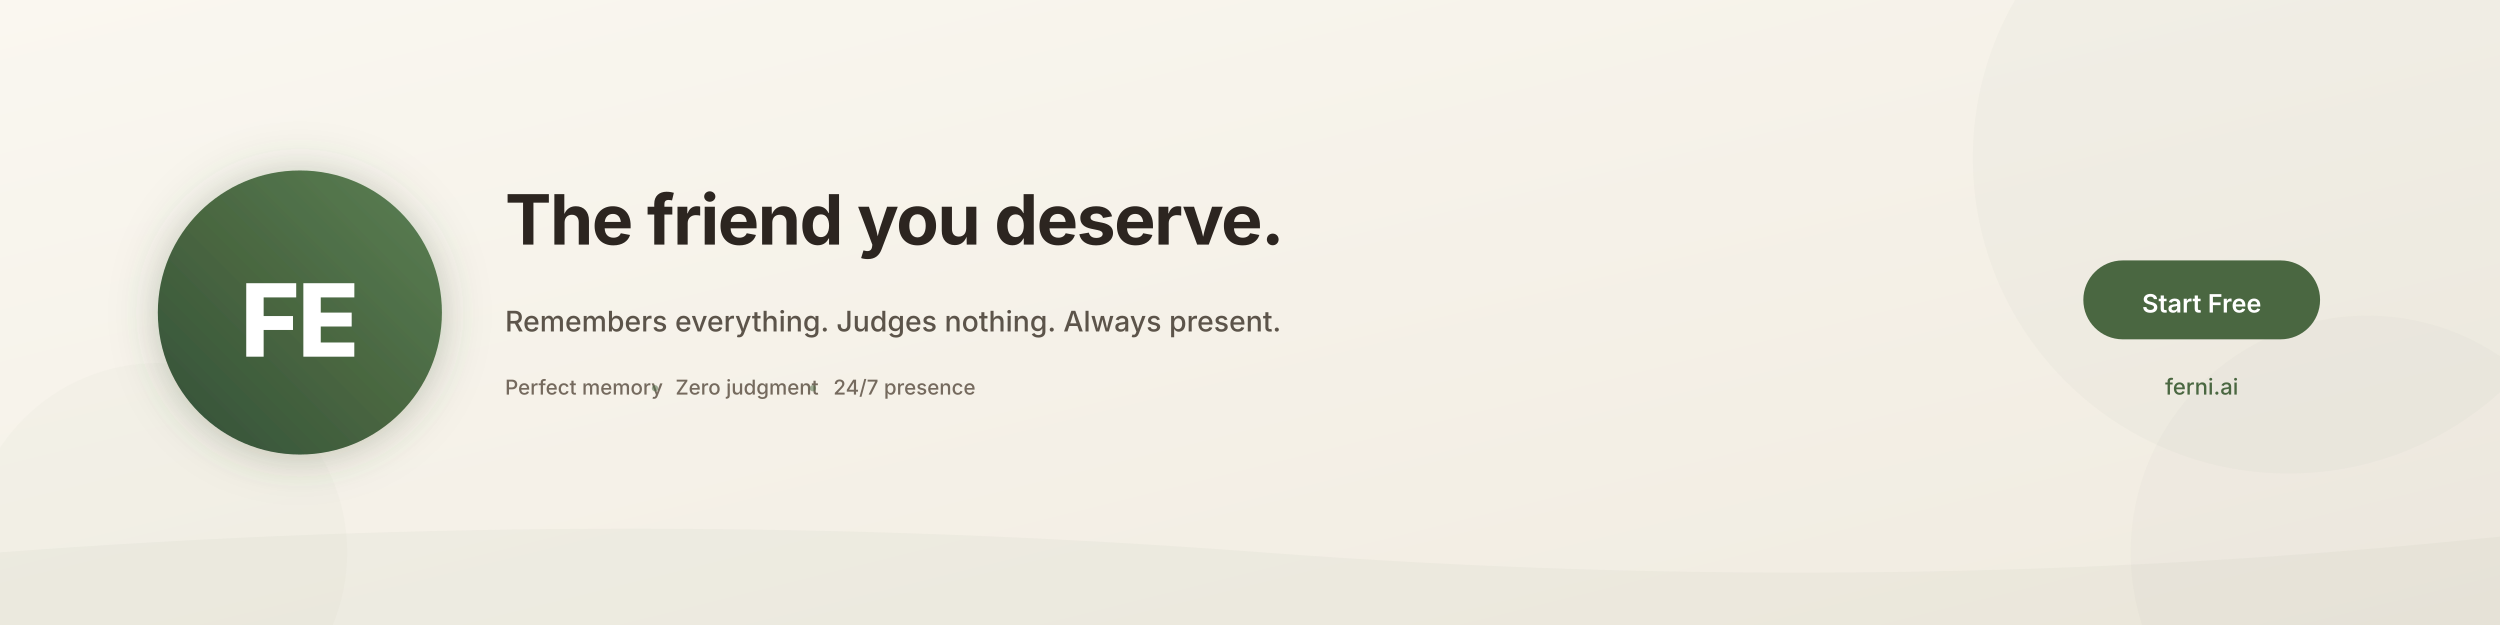
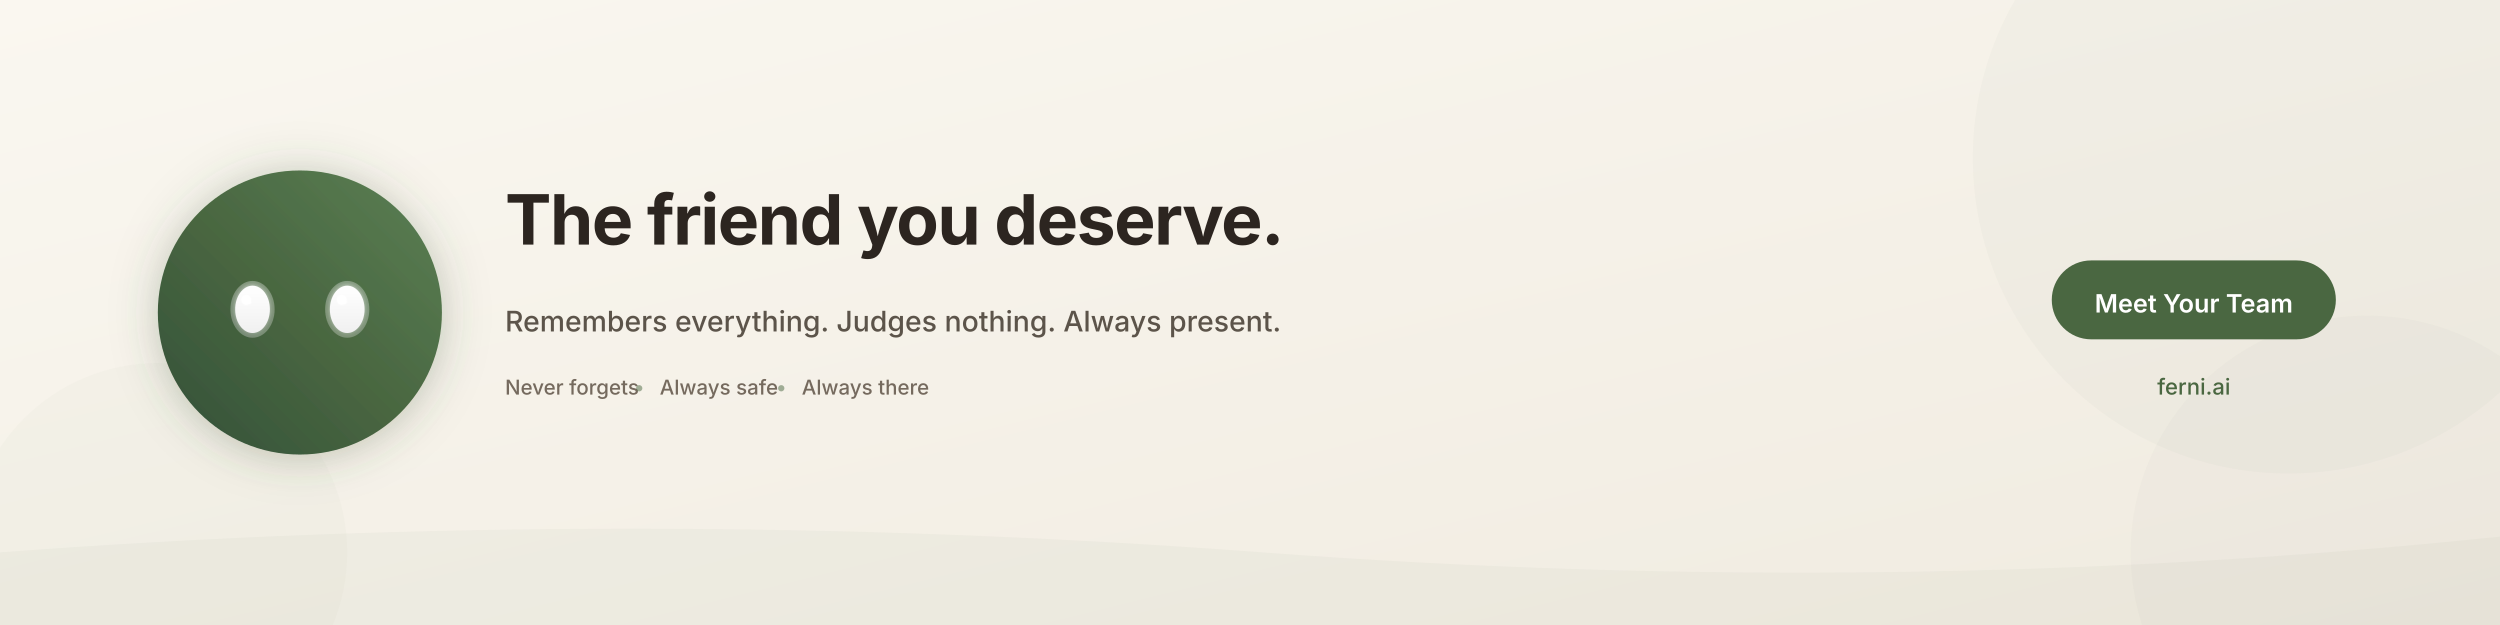
<svg xmlns="http://www.w3.org/2000/svg" width="1584" height="396" viewBox="0 0 1584 396">
  <defs>
    <linearGradient id="bgGradient" x1="0%" y1="0%" x2="100%" y2="100%">
      <stop offset="0%" stop-color="#FAF7F0" />
      <stop offset="100%" stop-color="#F0EBE0" />
    </linearGradient>
    <linearGradient id="logoGradient" x1="0%" y1="100%" x2="100%" y2="0%">
      <stop offset="0%" stop-color="#325038" />
      <stop offset="50%" stop-color="#4a6741" />
      <stop offset="100%" stop-color="#5a8055" />
+     </linearGradient>
+     <linearGradient id="eyeFillLI" x1="0%" y1="0%" x2="0%" y2="100%">
+       <stop offset="0%" stop-color="#ffffff" />
+       <stop offset="100%" stop-color="#f0f0f0" />
    </linearGradient>
    <filter id="presenceGlow" x="-50%" y="-50%" width="200%" height="200%">
      <feGaussianBlur stdDeviation="15" result="blur" />
      <feFlood flood-color="#4a6741" flood-opacity="0.2" />
      <feComposite in2="blur" operator="in" />
      <feMerge>
        <feMergeNode />
        <feMergeNode in="SourceGraphic" />
      </feMerge>
    </filter>
    <filter id="softShadow" x="-20%" y="-20%" width="140%" height="140%">
      <feDropShadow dx="0" dy="4" stdDeviation="10" flood-color="#2C2520" flood-opacity="0.1" />
    </filter>
+     <filter id="eyeShadowLI" x="-20%" y="-20%" width="140%" height="140%">
+       <feDropShadow dx="0" dy="1" stdDeviation="1" flood-color="black" flood-opacity="0.1" />
+       <feDropShadow dx="0" dy="-0.5" stdDeviation="1.5" flood-color="white" flood-opacity="0.5" />
+     </filter>
+     <filter id="sparkleGlowLI" x="-100%" y="-100%" width="300%" height="300%">
+       <feGaussianBlur stdDeviation="0.8" result="blur" />
+       <feMerge>
+         <feMergeNode in="blur" />
+         <feMergeNode in="SourceGraphic" />
+       </feMerge>
+     </filter>
  </defs>
  <rect width="1584" height="396" fill="url(#bgGradient)" />
  <ellipse cx="1450" cy="100" r="250" ry="200" fill="#4a6741" opacity="0.03" />
  <ellipse cx="1500" cy="350" r="200" ry="150" fill="#4a6741" opacity="0.025" />
  <ellipse cx="100" cy="350" r="180" ry="120" fill="#4a6741" opacity="0.02" />
  <path d="M0 350 Q400 320 800 350 Q1200 380 1584 340 L1584 396 L0 396 Z" fill="#4a6741" opacity="0.04" />
  <g transform="translate(100, 108)" filter="url(#presenceGlow)">
    <circle cx="90" cy="90" r="90" fill="url(#logoGradient)" filter="url(#softShadow)" />
-     <text x="90" y="118" font-family="'Plus Jakarta Sans', -apple-system, sans-serif" font-size="64" font-weight="800" fill="white" text-anchor="middle" letter-spacing="-0.02em">FE</text>
+     <g transform="translate(60, 88)">
+       <ellipse cx="0" cy="0" rx="14" ry="18" fill="url(#eyeFillLI)" opacity="0.3" />
+       <ellipse cx="0" cy="0" rx="11" ry="15" fill="url(#eyeFillLI)" filter="url(#eyeShadowLI)" />
+       <g transform="translate(-4, -6)" filter="url(#sparkleGlowLI)">
+         <circle cx="0" cy="0" r="3" fill="white" />
+         <circle cx="2" cy="1.5" r="1.2" fill="white" opacity="0.7" />
+       </g>
+     </g>
+     <g transform="translate(120, 88)">
+       <ellipse cx="0" cy="0" rx="14" ry="18" fill="url(#eyeFillLI)" opacity="0.3" />
+       <ellipse cx="0" cy="0" rx="11" ry="15" fill="url(#eyeFillLI)" filter="url(#eyeShadowLI)" />
+       <g transform="translate(-3.5, -6)" filter="url(#sparkleGlowLI)">
+         <circle cx="0" cy="0" r="3" fill="white" />
+         <circle cx="2" cy="1.5" r="1.2" fill="white" opacity="0.7" />
+       </g>
+     </g>
  </g>
  <text x="320" y="155" font-family="'Plus Jakarta Sans', -apple-system, BlinkMacSystemFont, sans-serif" font-size="44" font-weight="700" fill="#2C2520" letter-spacing="-0.02em">The friend you deserve.</text>
  <text x="320" y="210" font-family="'Inter', -apple-system, BlinkMacSystemFont, sans-serif" font-size="18" font-weight="500" fill="#5C544A">Remembers everything. Judges nothing. Always present.</text>
  <g transform="translate(320, 250)" font-family="'Inter', -apple-system, sans-serif" font-size="13" font-weight="500" fill="#756A5E">
-     <text x="0" y="0">Perfect memory</text>
-     <circle cx="95" cy="-4" r="2" fill="#4a6741" opacity="0.5" />
-     <text x="108" y="0">Zero judgment</text>
-     <circle cx="195" cy="-4" r="2" fill="#4a6741" opacity="0.5" />
-     <text x="208" y="0">24/7 presence</text>
+     <text x="0" y="0">Never forgets</text>
+     <circle cx="85" cy="-4" r="2" fill="#4a6741" opacity="0.5" />
+     <text x="98" y="0">Always safe</text>
+     <circle cx="175" cy="-4" r="2" fill="#4a6741" opacity="0.5" />
+     <text x="188" y="0">Always there</text>
  </g>
-   <g transform="translate(1320, 165)">
-     <rect x="0" y="0" width="150" height="50" rx="25" fill="#4a6741" />
-     <text x="75" y="33" font-family="'Inter', -apple-system, sans-serif" font-size="16" font-weight="600" fill="white" text-anchor="middle">Start Free</text>
+   <g transform="translate(1300, 165)">
+     <rect x="0" y="0" width="180" height="50" rx="25" fill="#4a6741" />
+     <text x="90" y="33" font-family="'Inter', -apple-system, sans-serif" font-size="16" font-weight="600" fill="white" text-anchor="middle">Meet Your Team</text>
  </g>
-   <text x="1395" y="250" font-family="'Inter', -apple-system, sans-serif" font-size="14" font-weight="500" fill="#4a6741" text-anchor="middle">ferni.ai</text>
+   <text x="1390" y="250" font-family="'Inter', -apple-system, sans-serif" font-size="14" font-weight="500" fill="#4a6741" text-anchor="middle">ferni.ai</text>
</svg>
